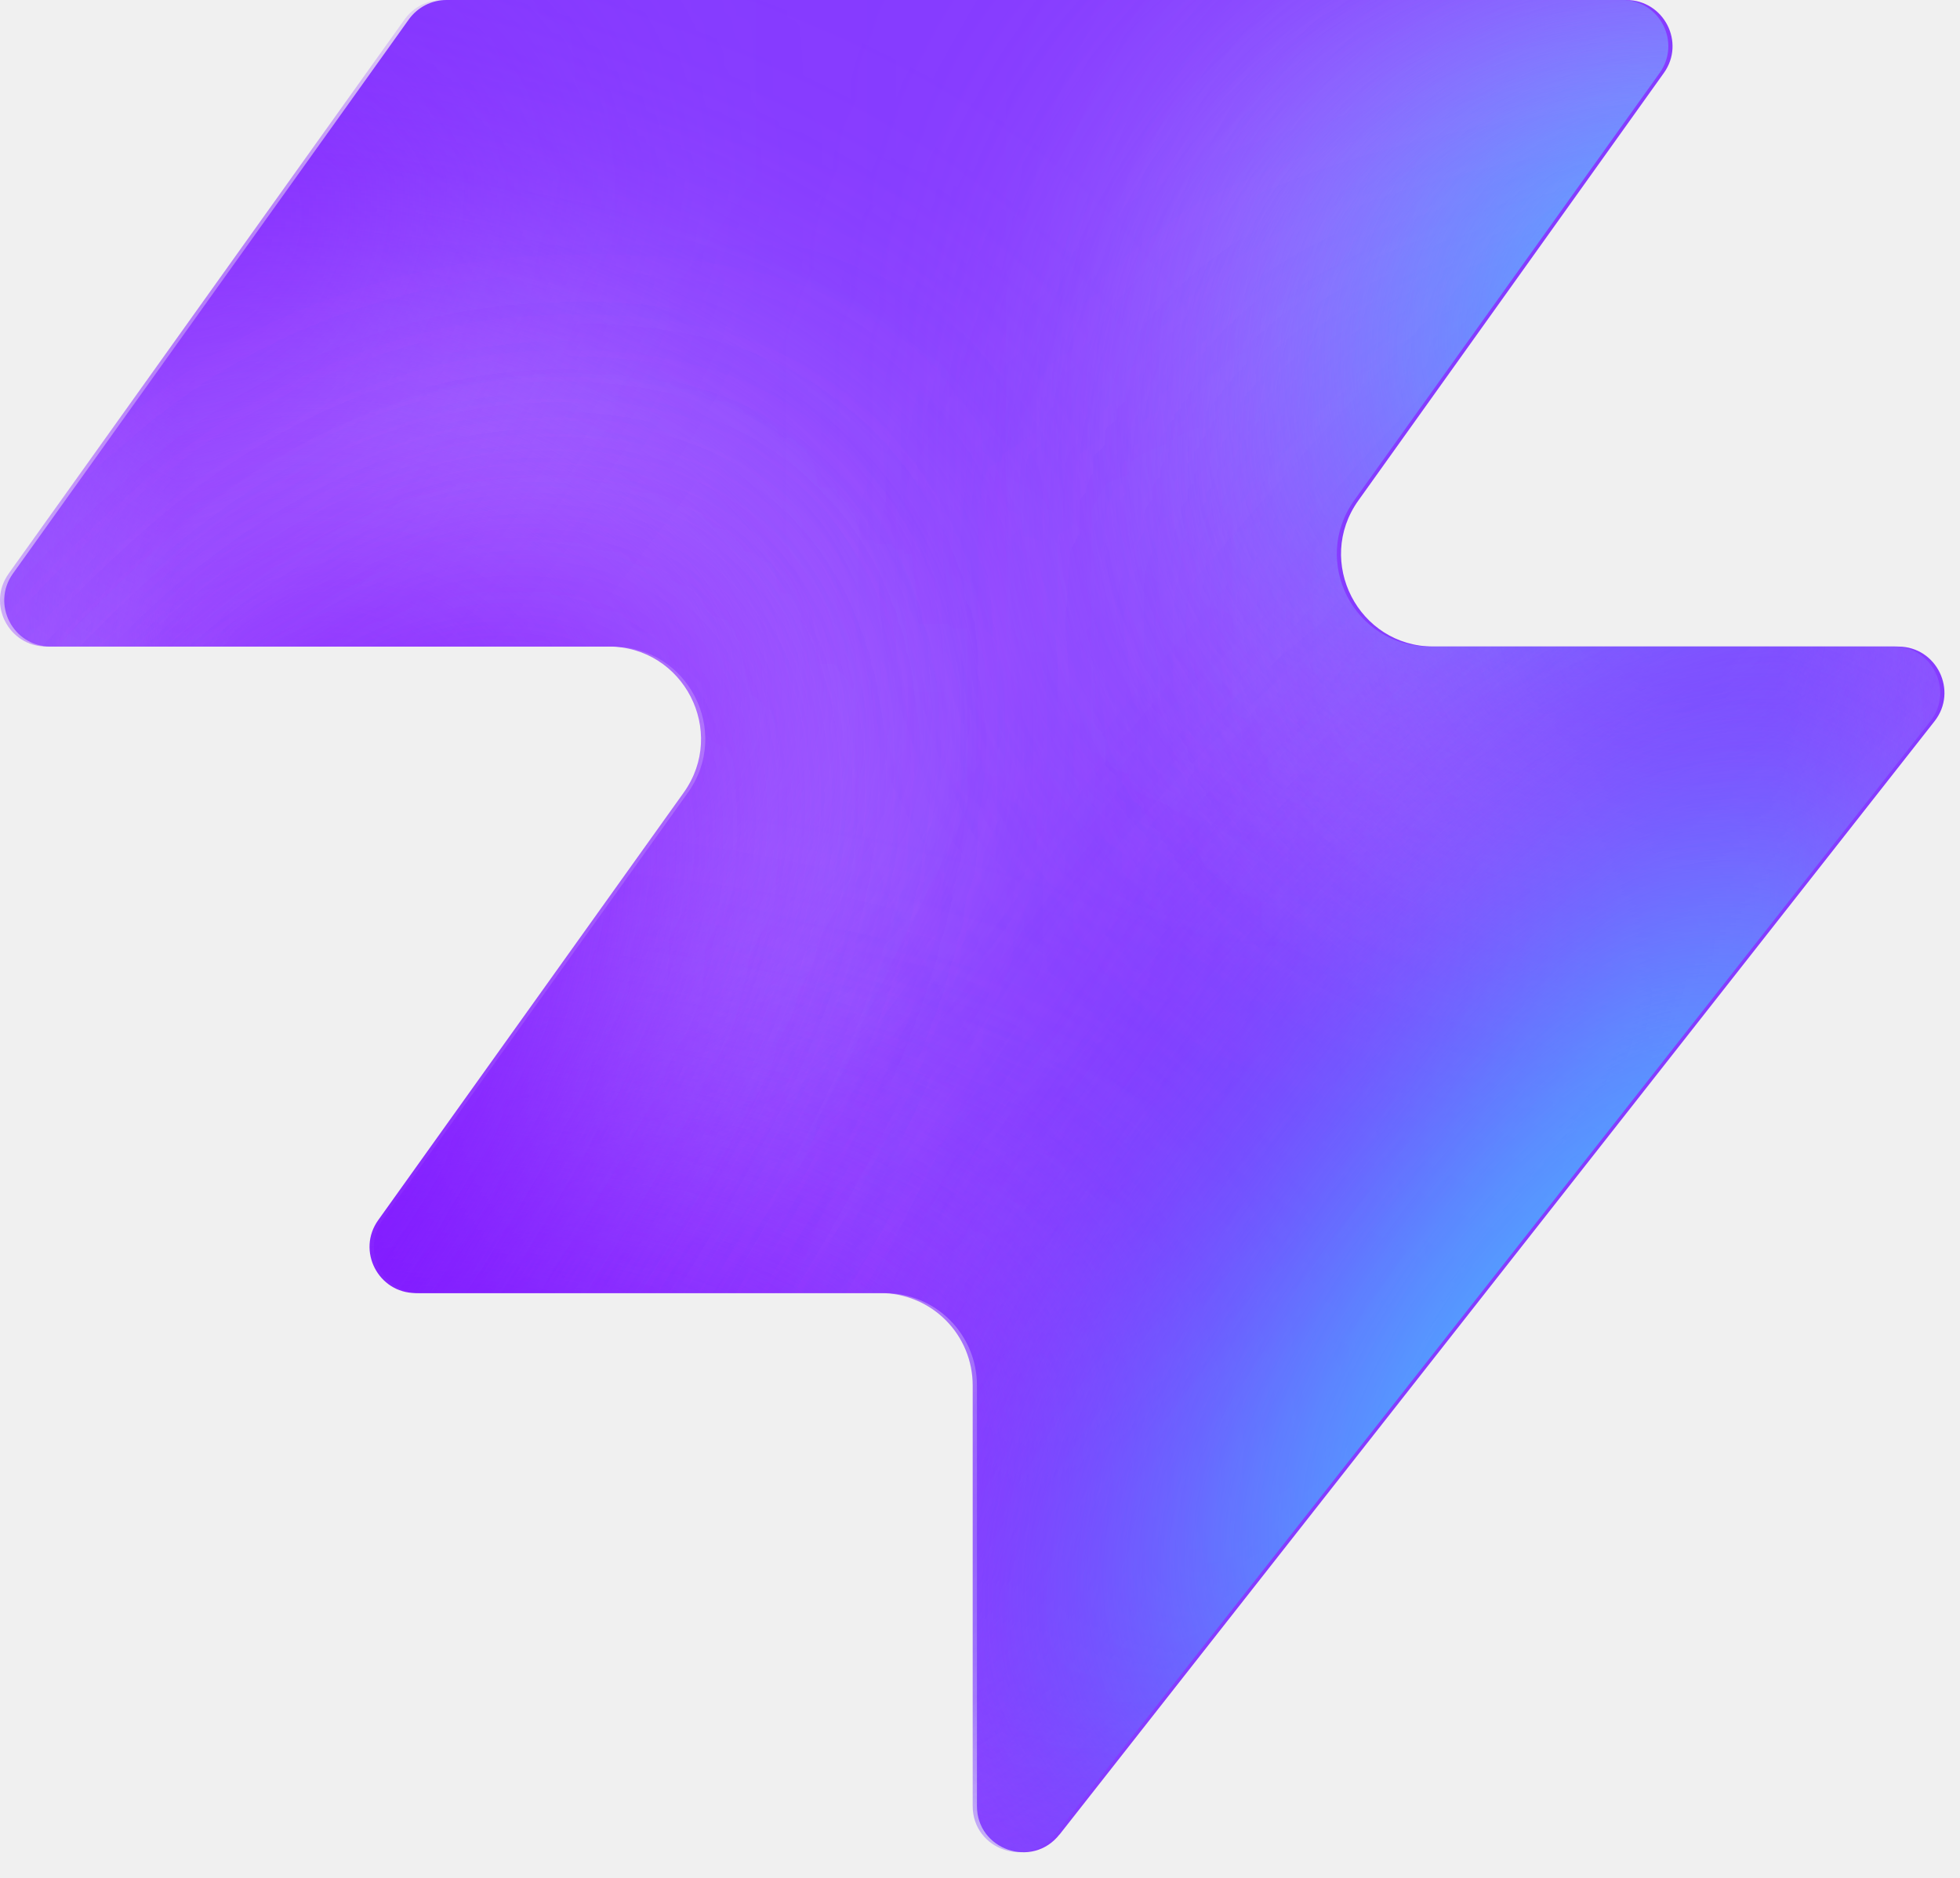
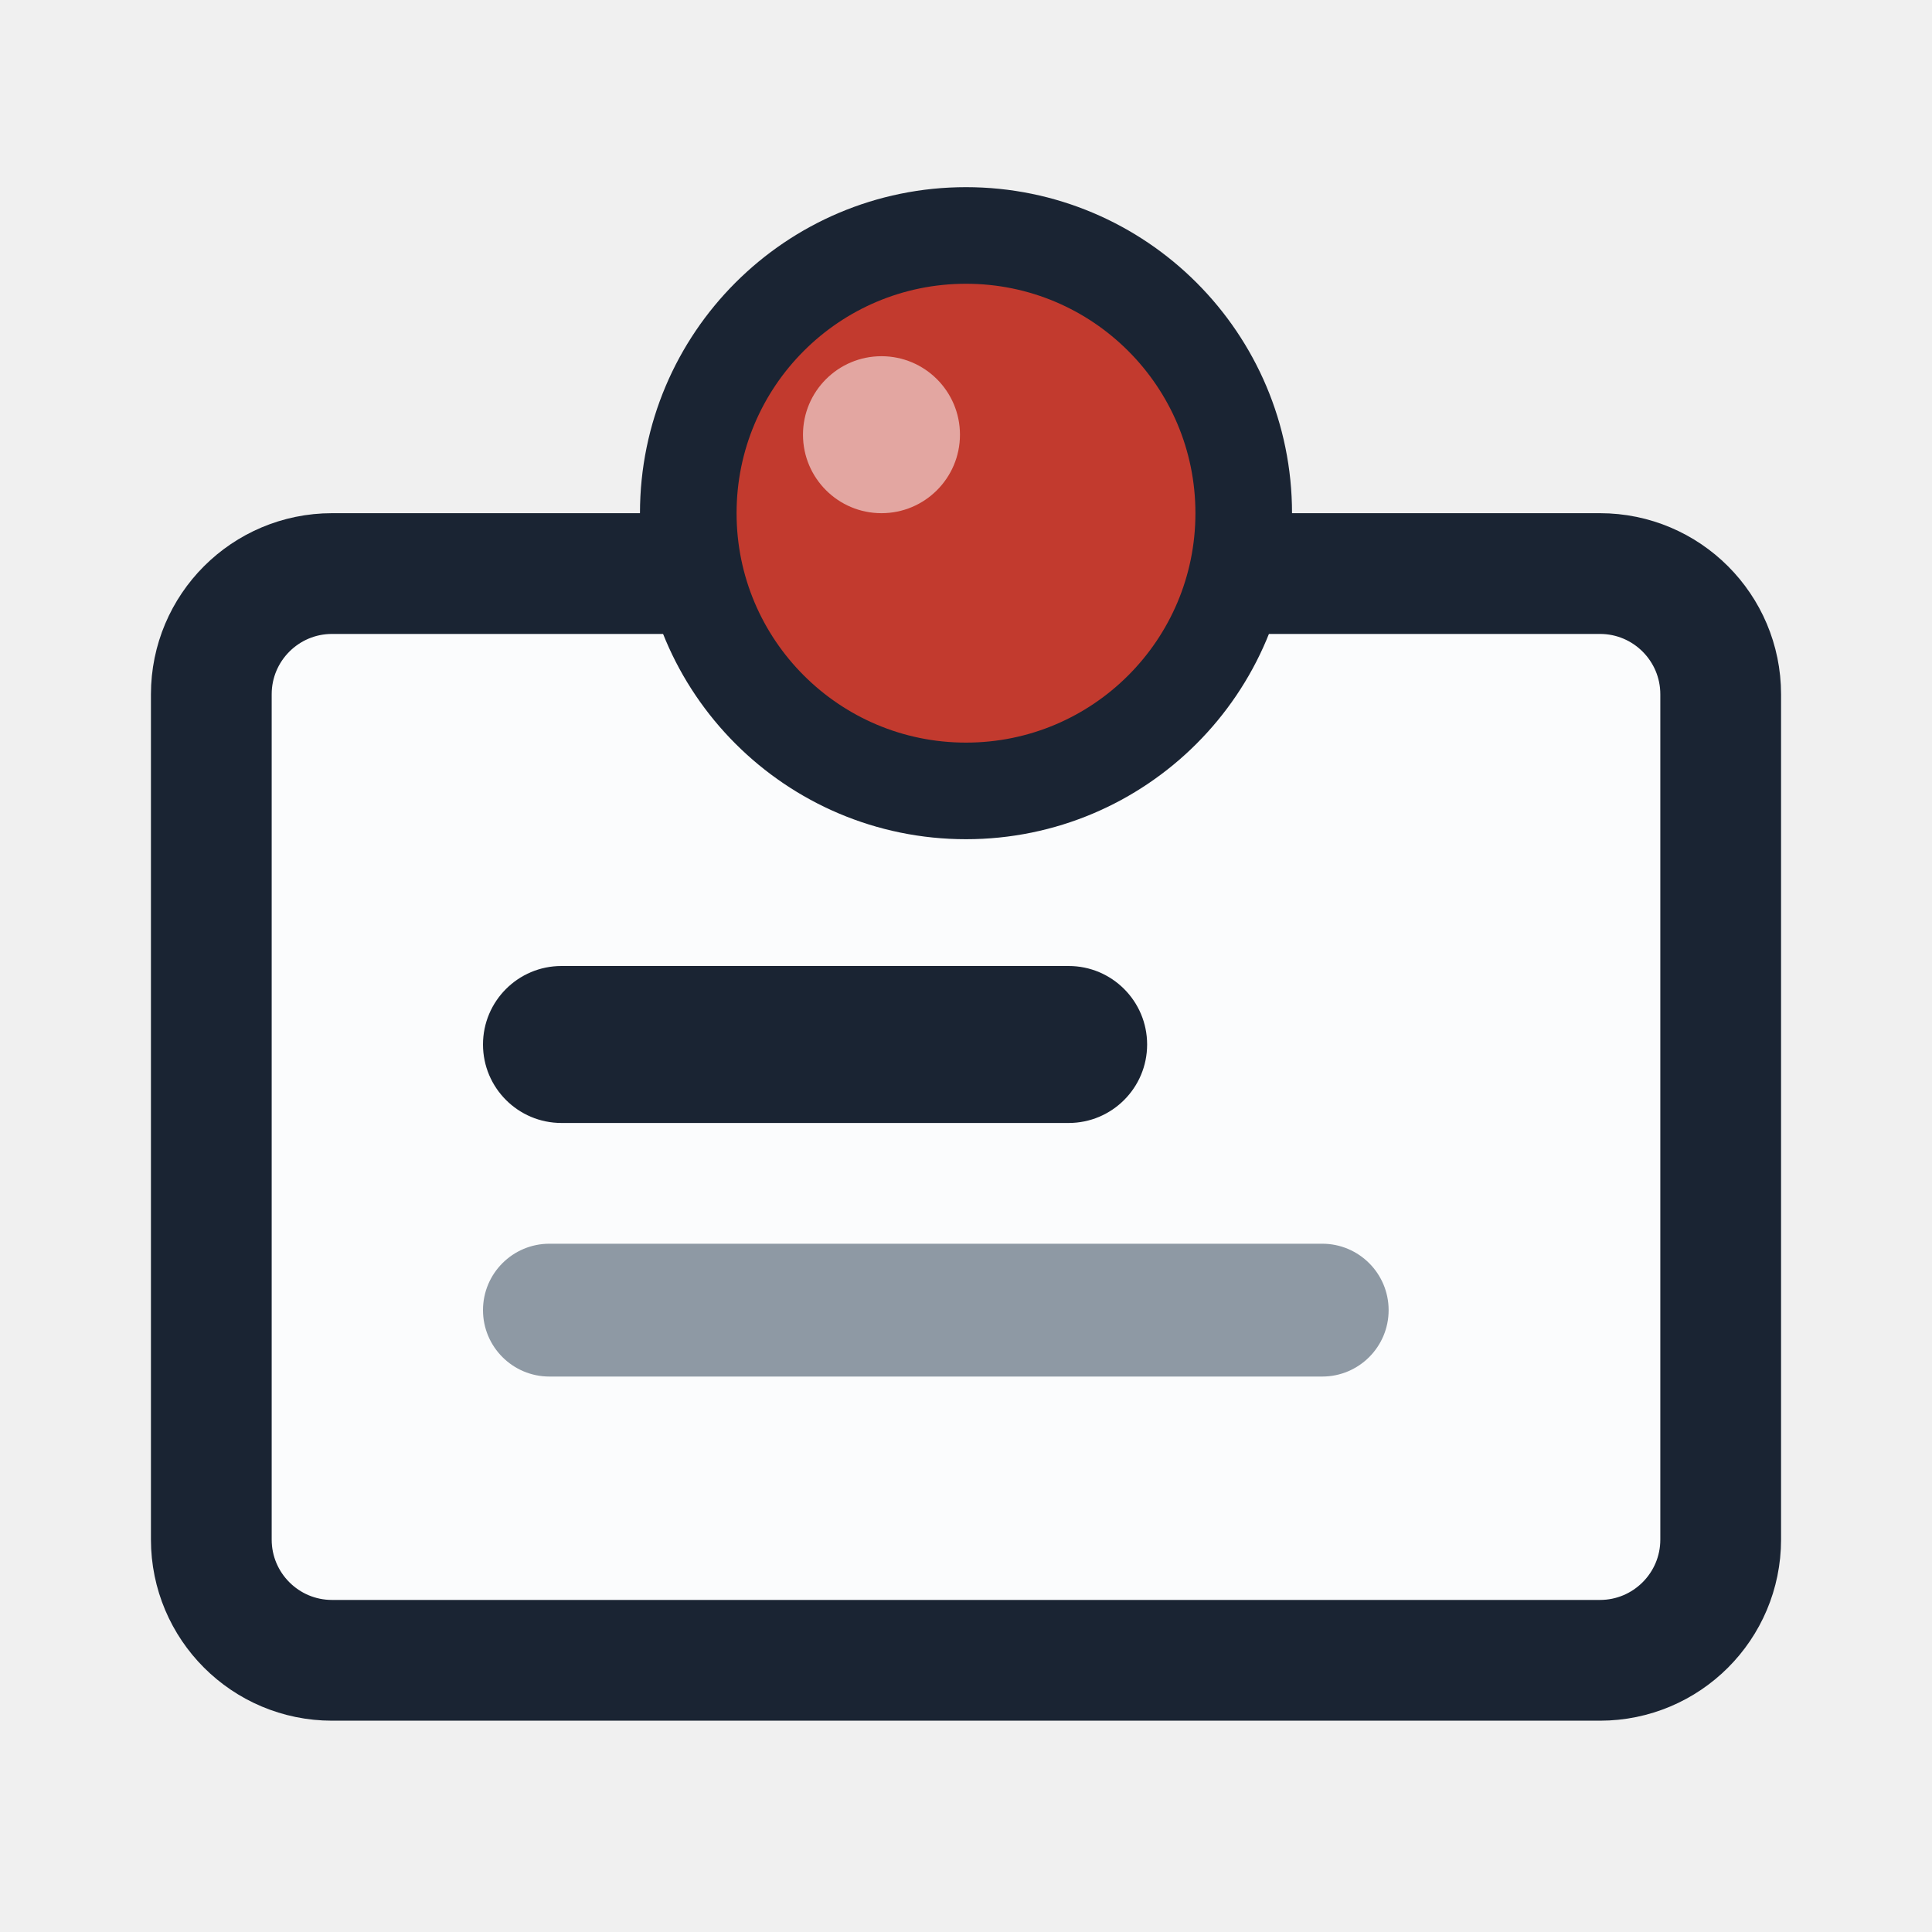
- <svg xmlns="http://www.w3.org/2000/svg" width="48" height="46" fill="none" viewBox="0 0 48 46">
-   <path fill="#863bff" d="M25.946 44.938c-.664.845-2.021.375-2.021-.698V33.937a2.26 2.26 0 0 0-2.262-2.262H10.287c-.92 0-1.456-1.04-.92-1.788l7.48-10.471c1.07-1.497 0-3.578-1.842-3.578H1.237c-.92 0-1.456-1.04-.92-1.788L10.013.474c.214-.297.556-.474.92-.474h28.894c.92 0 1.456 1.04.92 1.788l-7.48 10.471c-1.07 1.498 0 3.579 1.842 3.579h11.377c.943 0 1.473 1.088.89 1.83L25.947 44.94z" style="fill:#863bff;fill:color(display-p3 .525 .23 1);fill-opacity:1" />
-   <mask id="a" width="48" height="46" x="0" y="0" maskUnits="userSpaceOnUse" style="mask-type:alpha">
-     <path fill="#000" d="M25.842 44.938c-.664.844-2.021.375-2.021-.698V33.937a2.26 2.26 0 0 0-2.262-2.262H10.183c-.92 0-1.456-1.04-.92-1.788l7.48-10.471c1.07-1.498 0-3.579-1.842-3.579H1.133c-.92 0-1.456-1.04-.92-1.787L9.91.473c.214-.297.556-.474.92-.474h28.894c.92 0 1.456 1.04.92 1.788l-7.48 10.471c-1.07 1.498 0 3.578 1.842 3.578h11.377c.943 0 1.473 1.088.89 1.832L25.843 44.94z" style="fill:#000;fill-opacity:1" />
-   </mask>
-   <g mask="url(#a)">
-     <g filter="url(#b)">
-       <ellipse cx="5.508" cy="14.704" fill="#ede6ff" rx="5.508" ry="14.704" style="fill:#ede6ff;fill:color(display-p3 .927 .903 1);fill-opacity:1" transform="matrix(.00324 1 1 -.00324 -4.47 31.516)" />
-     </g>
-     <g filter="url(#c)">
-       <ellipse cx="10.399" cy="29.851" fill="#ede6ff" rx="10.399" ry="29.851" style="fill:#ede6ff;fill:color(display-p3 .927 .903 1);fill-opacity:1" transform="matrix(.00324 1 1 -.00324 -39.328 7.883)" />
-     </g>
-     <g filter="url(#d)">
-       <ellipse cx="5.508" cy="30.487" fill="#7e14ff" rx="5.508" ry="30.487" style="fill:#7e14ff;fill:color(display-p3 .492 .077 1);fill-opacity:1" transform="rotate(89.814 -25.913 -14.639)scale(1 -1)" />
-     </g>
-     <g filter="url(#e)">
-       <ellipse cx="5.508" cy="30.599" fill="#7e14ff" rx="5.508" ry="30.599" style="fill:#7e14ff;fill:color(display-p3 .492 .077 1);fill-opacity:1" transform="rotate(89.814 -32.644 -3.334)scale(1 -1)" />
-     </g>
-     <g filter="url(#f)">
-       <ellipse cx="5.508" cy="30.599" fill="#7e14ff" rx="5.508" ry="30.599" style="fill:#7e14ff;fill:color(display-p3 .492 .077 1);fill-opacity:1" transform="matrix(.00324 1 1 -.00324 -34.34 30.47)" />
-     </g>
-     <g filter="url(#g)">
-       <ellipse cx="14.072" cy="22.078" fill="#ede6ff" rx="14.072" ry="22.078" style="fill:#ede6ff;fill:color(display-p3 .927 .903 1);fill-opacity:1" transform="rotate(93.35 24.506 48.493)scale(-1 1)" />
-     </g>
-     <g filter="url(#h)">
-       <ellipse cx="3.47" cy="21.501" fill="#7e14ff" rx="3.47" ry="21.501" style="fill:#7e14ff;fill:color(display-p3 .492 .077 1);fill-opacity:1" transform="rotate(89.009 28.708 47.59)scale(-1 1)" />
-     </g>
-     <g filter="url(#i)">
-       <ellipse cx="3.47" cy="21.501" fill="#7e14ff" rx="3.47" ry="21.501" style="fill:#7e14ff;fill:color(display-p3 .492 .077 1);fill-opacity:1" transform="rotate(89.009 28.708 47.59)scale(-1 1)" />
-     </g>
-     <g filter="url(#j)">
-       <ellipse cx=".387" cy="8.972" fill="#7e14ff" rx="4.407" ry="29.108" style="fill:#7e14ff;fill:color(display-p3 .492 .077 1);fill-opacity:1" transform="rotate(39.51 .387 8.972)" />
-     </g>
-     <g filter="url(#k)">
-       <ellipse cx="47.523" cy="-6.092" fill="#7e14ff" rx="4.407" ry="29.108" style="fill:#7e14ff;fill:color(display-p3 .492 .077 1);fill-opacity:1" transform="rotate(37.892 47.523 -6.092)" />
-     </g>
-     <g filter="url(#l)">
-       <ellipse cx="41.412" cy="6.333" fill="#47bfff" rx="5.971" ry="9.665" style="fill:#47bfff;fill:color(display-p3 .28 .748 1);fill-opacity:1" transform="rotate(37.892 41.412 6.333)" />
-     </g>
-     <g filter="url(#m)">
-       <ellipse cx="-1.879" cy="38.332" fill="#7e14ff" rx="4.407" ry="29.108" style="fill:#7e14ff;fill:color(display-p3 .492 .077 1);fill-opacity:1" transform="rotate(37.892 -1.88 38.332)" />
-     </g>
-     <g filter="url(#n)">
-       <ellipse cx="-1.879" cy="38.332" fill="#7e14ff" rx="4.407" ry="29.108" style="fill:#7e14ff;fill:color(display-p3 .492 .077 1);fill-opacity:1" transform="rotate(37.892 -1.88 38.332)" />
-     </g>
-     <g filter="url(#o)">
-       <ellipse cx="35.651" cy="29.907" fill="#7e14ff" rx="4.407" ry="29.108" style="fill:#7e14ff;fill:color(display-p3 .492 .077 1);fill-opacity:1" transform="rotate(37.892 35.651 29.907)" />
-     </g>
-     <g filter="url(#p)">
-       <ellipse cx="38.418" cy="32.4" fill="#47bfff" rx="5.971" ry="15.297" style="fill:#47bfff;fill:color(display-p3 .28 .748 1);fill-opacity:1" transform="rotate(37.892 38.418 32.4)" />
-     </g>
-   </g>
-   <defs>
-     <filter id="b" width="60.045" height="41.654" x="-19.77" y="16.149" color-interpolation-filters="sRGB" filterUnits="userSpaceOnUse">
-       <feFlood flood-opacity="0" result="BackgroundImageFix" />
-       <feBlend in="SourceGraphic" in2="BackgroundImageFix" result="shape" />
-       <feGaussianBlur result="effect1_foregroundBlur_2002_17158" stdDeviation="7.659" />
-     </filter>
-     <filter id="c" width="90.34" height="51.437" x="-54.613" y="-7.533" color-interpolation-filters="sRGB" filterUnits="userSpaceOnUse">
-       <feFlood flood-opacity="0" result="BackgroundImageFix" />
-       <feBlend in="SourceGraphic" in2="BackgroundImageFix" result="shape" />
-       <feGaussianBlur result="effect1_foregroundBlur_2002_17158" stdDeviation="7.659" />
-     </filter>
-     <filter id="d" width="79.355" height="29.4" x="-49.64" y="2.03" color-interpolation-filters="sRGB" filterUnits="userSpaceOnUse">
-       <feFlood flood-opacity="0" result="BackgroundImageFix" />
-       <feBlend in="SourceGraphic" in2="BackgroundImageFix" result="shape" />
-       <feGaussianBlur result="effect1_foregroundBlur_2002_17158" stdDeviation="4.596" />
-     </filter>
-     <filter id="e" width="79.579" height="29.4" x="-45.045" y="20.029" color-interpolation-filters="sRGB" filterUnits="userSpaceOnUse">
-       <feFlood flood-opacity="0" result="BackgroundImageFix" />
-       <feBlend in="SourceGraphic" in2="BackgroundImageFix" result="shape" />
-       <feGaussianBlur result="effect1_foregroundBlur_2002_17158" stdDeviation="4.596" />
-     </filter>
-     <filter id="f" width="79.579" height="29.4" x="-43.513" y="21.178" color-interpolation-filters="sRGB" filterUnits="userSpaceOnUse">
-       <feFlood flood-opacity="0" result="BackgroundImageFix" />
-       <feBlend in="SourceGraphic" in2="BackgroundImageFix" result="shape" />
-       <feGaussianBlur result="effect1_foregroundBlur_2002_17158" stdDeviation="4.596" />
-     </filter>
-     <filter id="g" width="74.749" height="58.852" x="15.756" y="-17.901" color-interpolation-filters="sRGB" filterUnits="userSpaceOnUse">
-       <feFlood flood-opacity="0" result="BackgroundImageFix" />
-       <feBlend in="SourceGraphic" in2="BackgroundImageFix" result="shape" />
-       <feGaussianBlur result="effect1_foregroundBlur_2002_17158" stdDeviation="7.659" />
-     </filter>
-     <filter id="h" width="61.377" height="25.362" x="23.548" y="2.284" color-interpolation-filters="sRGB" filterUnits="userSpaceOnUse">
-       <feFlood flood-opacity="0" result="BackgroundImageFix" />
-       <feBlend in="SourceGraphic" in2="BackgroundImageFix" result="shape" />
-       <feGaussianBlur result="effect1_foregroundBlur_2002_17158" stdDeviation="4.596" />
-     </filter>
-     <filter id="i" width="61.377" height="25.362" x="23.548" y="2.284" color-interpolation-filters="sRGB" filterUnits="userSpaceOnUse">
-       <feFlood flood-opacity="0" result="BackgroundImageFix" />
-       <feBlend in="SourceGraphic" in2="BackgroundImageFix" result="shape" />
-       <feGaussianBlur result="effect1_foregroundBlur_2002_17158" stdDeviation="4.596" />
-     </filter>
-     <filter id="j" width="56.045" height="63.649" x="-27.636" y="-22.853" color-interpolation-filters="sRGB" filterUnits="userSpaceOnUse">
-       <feFlood flood-opacity="0" result="BackgroundImageFix" />
-       <feBlend in="SourceGraphic" in2="BackgroundImageFix" result="shape" />
-       <feGaussianBlur result="effect1_foregroundBlur_2002_17158" stdDeviation="4.596" />
-     </filter>
-     <filter id="k" width="54.814" height="64.646" x="20.116" y="-38.415" color-interpolation-filters="sRGB" filterUnits="userSpaceOnUse">
-       <feFlood flood-opacity="0" result="BackgroundImageFix" />
-       <feBlend in="SourceGraphic" in2="BackgroundImageFix" result="shape" />
-       <feGaussianBlur result="effect1_foregroundBlur_2002_17158" stdDeviation="4.596" />
-     </filter>
-     <filter id="l" width="33.541" height="35.313" x="24.641" y="-11.323" color-interpolation-filters="sRGB" filterUnits="userSpaceOnUse">
-       <feFlood flood-opacity="0" result="BackgroundImageFix" />
-       <feBlend in="SourceGraphic" in2="BackgroundImageFix" result="shape" />
-       <feGaussianBlur result="effect1_foregroundBlur_2002_17158" stdDeviation="4.596" />
-     </filter>
-     <filter id="m" width="54.814" height="64.646" x="-29.286" y="6.009" color-interpolation-filters="sRGB" filterUnits="userSpaceOnUse">
-       <feFlood flood-opacity="0" result="BackgroundImageFix" />
-       <feBlend in="SourceGraphic" in2="BackgroundImageFix" result="shape" />
-       <feGaussianBlur result="effect1_foregroundBlur_2002_17158" stdDeviation="4.596" />
-     </filter>
-     <filter id="n" width="54.814" height="64.646" x="-29.286" y="6.009" color-interpolation-filters="sRGB" filterUnits="userSpaceOnUse">
-       <feFlood flood-opacity="0" result="BackgroundImageFix" />
-       <feBlend in="SourceGraphic" in2="BackgroundImageFix" result="shape" />
-       <feGaussianBlur result="effect1_foregroundBlur_2002_17158" stdDeviation="4.596" />
-     </filter>
-     <filter id="o" width="54.814" height="64.646" x="8.244" y="-2.416" color-interpolation-filters="sRGB" filterUnits="userSpaceOnUse">
-       <feFlood flood-opacity="0" result="BackgroundImageFix" />
-       <feBlend in="SourceGraphic" in2="BackgroundImageFix" result="shape" />
-       <feGaussianBlur result="effect1_foregroundBlur_2002_17158" stdDeviation="4.596" />
-     </filter>
-     <filter id="p" width="39.409" height="43.623" x="18.713" y="10.588" color-interpolation-filters="sRGB" filterUnits="userSpaceOnUse">
-       <feFlood flood-opacity="0" result="BackgroundImageFix" />
-       <feBlend in="SourceGraphic" in2="BackgroundImageFix" result="shape" />
-       <feGaussianBlur result="effect1_foregroundBlur_2002_17158" stdDeviation="4.596" />
-     </filter>
-   </defs>
+ <svg xmlns="http://www.w3.org/2000/svg" viewBox="0 0 32 32">
+   <rect x="3.5" y="9.5" width="25" height="18" rx="2" fill="#fbfcfd" stroke="#1a2433" stroke-width="2" />
+   <rect x="8" y="16" width="11" height="2.6" rx="1.3" fill="#1a2433" />
+   <rect x="8" y="20.6" width="15" height="2.2" rx="1.1" fill="#8e99a4" />
+   <circle cx="16" cy="8.5" r="4.6" fill="#c23a2e" stroke="#1a2433" stroke-width="1.6" />
+   <circle cx="14.6" cy="7.2" r="1.3" fill="#fff" fill-opacity=".55" />
</svg>
